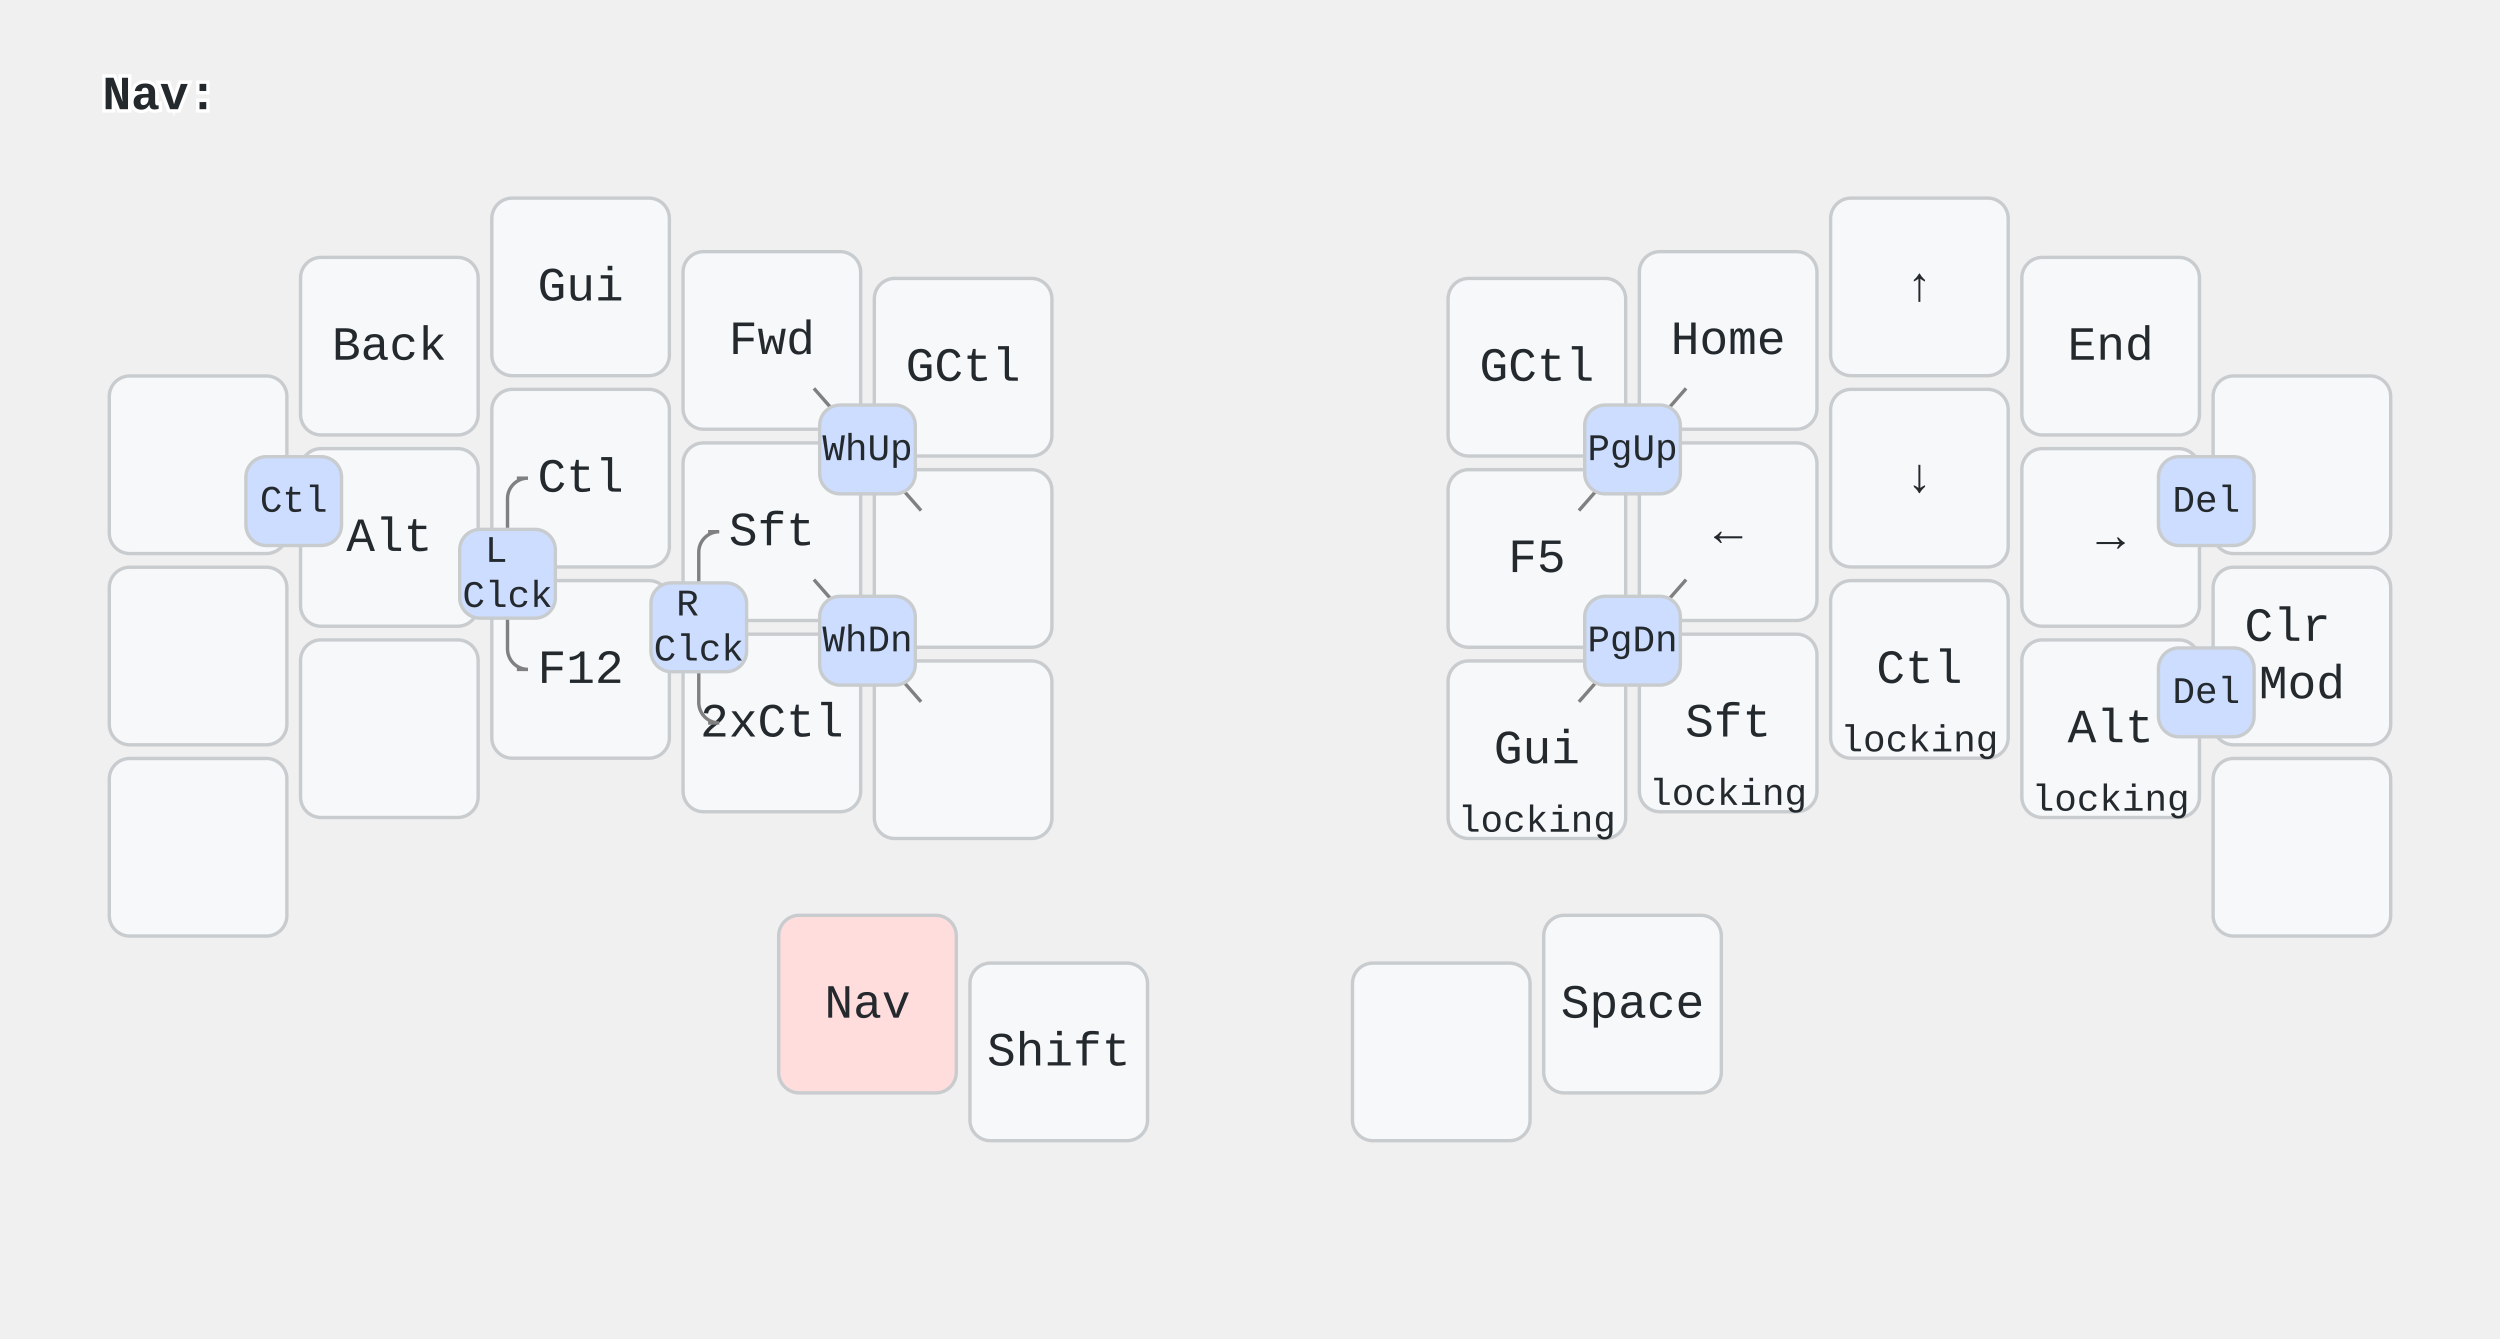
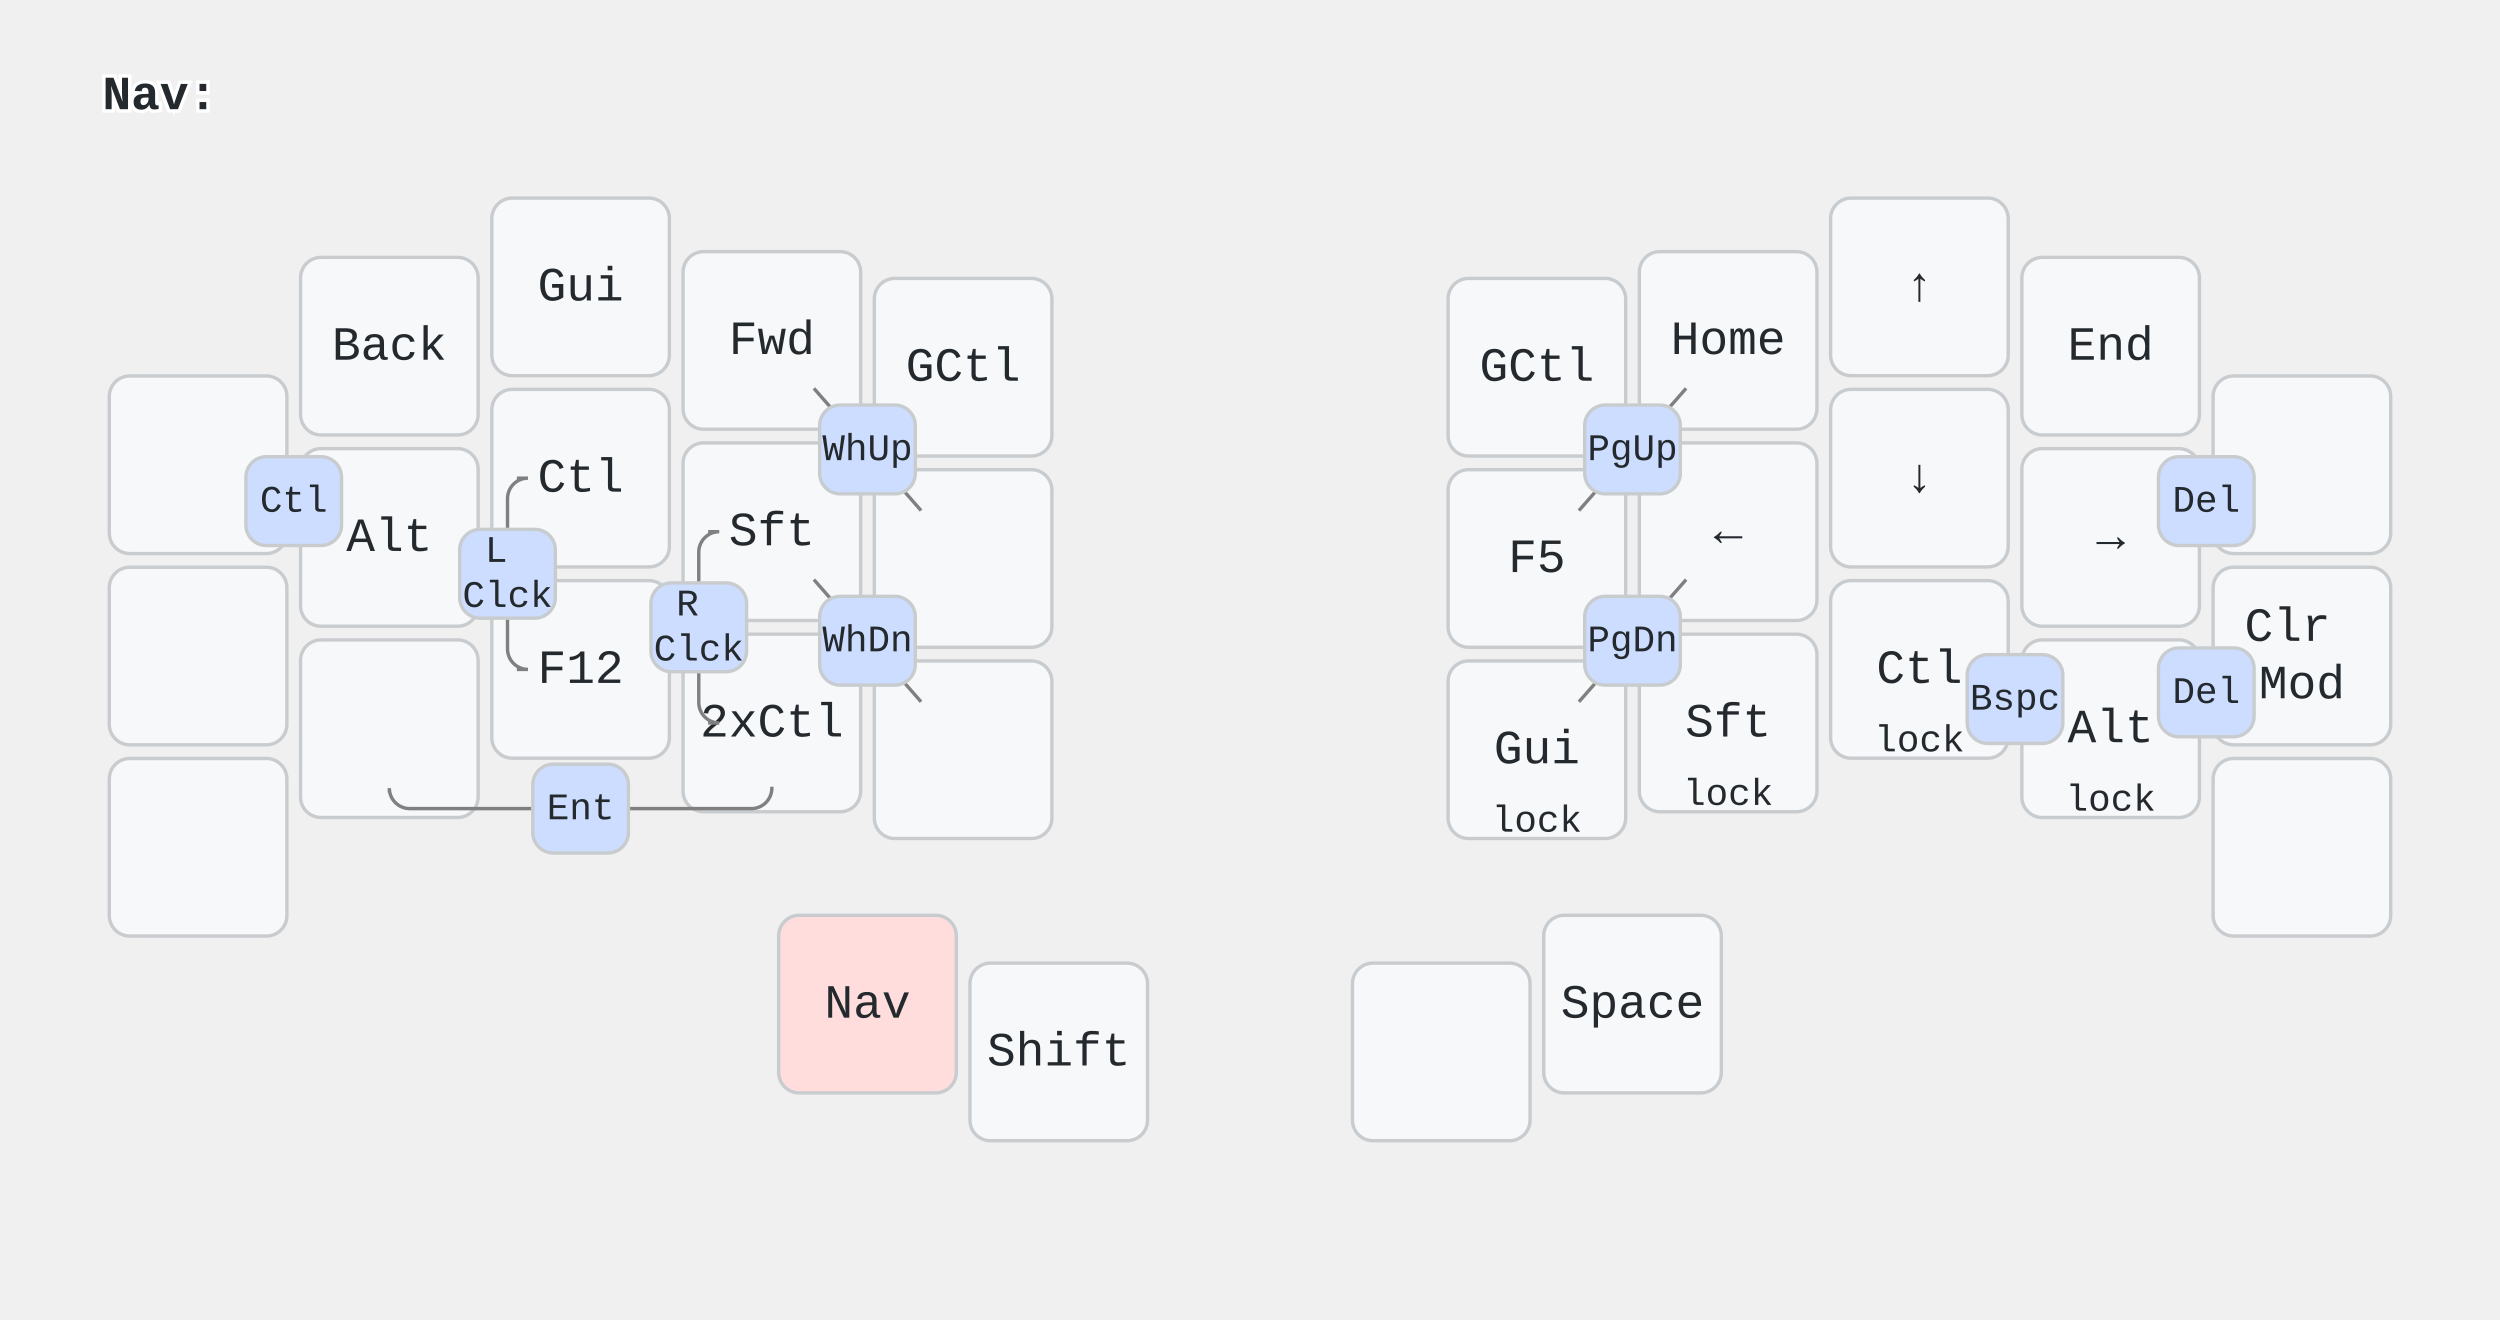
- <svg xmlns="http://www.w3.org/2000/svg" width="732.0" height="392.0" viewBox="0 0 732.0 392.0">
+ <svg xmlns="http://www.w3.org/2000/svg" width="732.0" height="386.4" viewBox="0 0 732.0 386.4">
  <style>/* font and background color specifications */
svg {
    font-family: SFMono-Regular,Consolas,Liberation Mono,Menlo,monospace;
    font-size: 14px;
    font-kerning: normal;
    text-rendering: optimizeLegibility;
    fill: #24292e;
}

/* default key styling */
rect {
    fill: #f6f8fa;
    stroke: #c9cccf;
    stroke-width: 1;
}

/* color accent for combo boxes */
rect.combo {
    fill: #cdf;
}

/* color accent for held keys */
rect.held, rect.combo.held {
    fill: #fdd;
}

/* color accent for ghost (optional) keys */
rect.ghost, rect.combo.ghost {
    fill: #ddd;
}

text {
    text-anchor: middle;
    dominant-baseline: middle;
}

/* styling for layer labels */
text.label {
    font-weight: bold;
    text-anchor: start;
    stroke: white;
    stroke-width: 2;
    paint-order: stroke;
}

/* styling for combo tap, and key hold/shifted label text */
text.combo, text.hold, text.shifted {
    font-size: 11px;
}

text.hold {
    text-anchor: middle;
    dominant-baseline: auto;
}

text.shifted {
    text-anchor: middle;
    dominant-baseline: hanging;
}

/* styling for hold/shifted label text in combo box */
text.combo.hold, text.combo.shifted {
    font-size: 8px;
}

/* styling for combo dendrons */
path {
    stroke-width: 1;
    stroke: gray;
    fill: none;
}
</style>
  <g class="layer-Nav">
    <text x="30.0" y="28.0" class="label">Nav:</text>
    <rect rx="6.0" ry="6.0" x="32.0" y="110.08" width="52.0" height="52.0" class="" />
    <rect rx="6.0" ry="6.0" x="88.0" y="75.36" width="52.0" height="52.0" class="" />
    <text x="114.0" y="101.36" class="tap">Back</text>
    <rect rx="6.0" ry="6.0" x="144.0" y="58.0" width="52.0" height="52.0" class="" />
    <text x="170.0" y="84.0" class="tap">Gui</text>
    <rect rx="6.0" ry="6.0" x="200.0" y="73.68" width="52.0" height="52.0" class="" />
    <text x="226.0" y="99.68" class="tap">Fwd</text>
    <rect rx="6.0" ry="6.0" x="256.0" y="81.52" width="52.0" height="52.0" class="" />
    <text x="282.0" y="107.52" class="tap">GCtl</text>
    <rect rx="6.0" ry="6.0" x="424.0" y="81.52" width="52.0" height="52.0" class="" />
    <text x="450.0" y="107.52" class="tap">GCtl</text>
    <rect rx="6.0" ry="6.0" x="480.0" y="73.68" width="52.0" height="52.0" class="" />
    <text x="506.0" y="99.68" class="tap">Home</text>
    <rect rx="6.0" ry="6.0" x="536.0" y="58.0" width="52.0" height="52.0" class="" />
    <text x="562.0" y="84.0" class="tap">↑</text>
    <rect rx="6.0" ry="6.0" x="592.0" y="75.36" width="52.0" height="52.0" class="" />
    <text x="618.0" y="101.36" class="tap">End</text>
    <rect rx="6.0" ry="6.0" x="648.0" y="110.08" width="52.0" height="52.0" class="" />
    <rect rx="6.0" ry="6.0" x="32.0" y="166.08" width="52.0" height="52.0" class="" />
    <rect rx="6.0" ry="6.0" x="88.0" y="131.36" width="52.0" height="52.0" class="" />
    <text x="114.0" y="157.36" class="tap">Alt</text>
    <rect rx="6.0" ry="6.0" x="144.0" y="114.0" width="52.0" height="52.0" class="" />
    <text x="170.0" y="140.0" class="tap">Ctl</text>
    <rect rx="6.0" ry="6.0" x="200.0" y="129.68" width="52.0" height="52.0" class="" />
    <text x="226.0" y="155.68" class="tap">Sft</text>
    <rect rx="6.0" ry="6.0" x="256.0" y="137.52" width="52.0" height="52.0" class="" />
    <rect rx="6.0" ry="6.0" x="424.0" y="137.52" width="52.0" height="52.0" class="" />
    <text x="450.0" y="163.52" class="tap">F5</text>
    <rect rx="6.0" ry="6.0" x="480.0" y="129.68" width="52.0" height="52.0" class="" />
    <text x="506.0" y="155.68" class="tap">←</text>
    <rect rx="6.0" ry="6.0" x="536.0" y="114.0" width="52.0" height="52.0" class="" />
    <text x="562.0" y="140.0" class="tap">↓</text>
    <rect rx="6.0" ry="6.0" x="592.0" y="131.36" width="52.0" height="52.0" class="" />
    <text x="618.0" y="157.36" class="tap">→</text>
    <rect rx="6.0" ry="6.0" x="648.0" y="166.08" width="52.0" height="52.0" class="" />
    <text x="674.0" y="192.08" class="tap">
      <tspan x="674.0" dy="-0.6em">Clr</tspan>
      <tspan x="674.0" dy="1.2em">Mod</tspan>
    </text>
    <rect rx="6.0" ry="6.0" x="32.0" y="222.08" width="52.0" height="52.0" class="" />
    <rect rx="6.0" ry="6.0" x="88.0" y="187.36" width="52.0" height="52.0" class="" />
    <rect rx="6.0" ry="6.0" x="144.0" y="170.0" width="52.0" height="52.0" class="" />
    <text x="170.0" y="196.0" class="tap">F12</text>
    <rect rx="6.0" ry="6.0" x="200.0" y="185.68" width="52.0" height="52.0" class="" />
    <text x="226.0" y="211.68" class="tap">2xCtl</text>
    <rect rx="6.0" ry="6.0" x="256.0" y="193.52" width="52.0" height="52.0" class="" />
    <rect rx="6.0" ry="6.0" x="424.0" y="193.52" width="52.0" height="52.0" class="" />
    <text x="450.0" y="219.52" class="tap">Gui</text>
-     <text x="450.0" y="243.52" class="hold">locking</text>
+     <text x="450.0" y="243.52" class="hold">lock</text>
    <rect rx="6.0" ry="6.0" x="480.0" y="185.68" width="52.0" height="52.0" class="" />
    <text x="506.0" y="211.68" class="tap">Sft</text>
-     <text x="506.0" y="235.68" class="hold">locking</text>
+     <text x="506.0" y="235.68" class="hold">lock</text>
    <rect rx="6.0" ry="6.0" x="536.0" y="170.0" width="52.0" height="52.0" class="" />
    <text x="562.0" y="196.0" class="tap">Ctl</text>
-     <text x="562.0" y="220.0" class="hold">locking</text>
+     <text x="562.0" y="220.0" class="hold">lock</text>
    <rect rx="6.0" ry="6.0" x="592.0" y="187.36" width="52.0" height="52.0" class="" />
    <text x="618.0" y="213.36" class="tap">Alt</text>
-     <text x="618.0" y="237.36" class="hold">locking</text>
+     <text x="618.0" y="237.36" class="hold">lock</text>
    <rect rx="6.0" ry="6.0" x="648.0" y="222.08" width="52.0" height="52.0" class="" />
    <rect rx="6.0" ry="6.0" x="228.0" y="268.0" width="52.0" height="52.0" class="held" />
    <text x="254.0" y="294.0" class="held tap">Nav</text>
    <rect rx="6.0" ry="6.0" x="284.0" y="282.0" width="52.0" height="52.0" class="" />
    <text x="310.0" y="308.0" class="tap">Shift</text>
    <rect rx="6.0" ry="6.0" x="396.0" y="282.0" width="52.0" height="52.0" class="" />
    <rect rx="6.0" ry="6.0" x="452.0" y="268.0" width="52.0" height="52.0" class="" />
    <text x="478.0" y="294.0" class="tap">Space</text>
+     <path d="M170.0,236.76 h-50.0 a6.0,6.0 0 0 1 -6.0,-6.0 v1.267" />
+     <path d="M170.0,236.76 h50.0 a6.0,6.0 0 0 0 6.0,-6.0 v-0.413" />
+     <rect rx="6.0" ry="6.0" x="156.0" y="223.76" width="28.0" height="26.0" class="combo" />
+     <text x="170.0" y="236.76" class="combo">Ent</text>
+     <rect rx="6.0" ry="6.0" x="576.0" y="191.68" width="28.0" height="26.0" class="combo" />
+     <text x="590.0" y="204.68" class="combo">Bspc</text>
    <path d="M148.6,168.0 v-22.0 a6.0,6.0 0 0 1 6.0,-6.0 h-3.267" />
    <path d="M148.6,168.0 v22.0 a6.0,6.0 0 0 0 6.0,6.0 h-3.267" />
    <rect rx="6.0" ry="6.0" x="134.6" y="155.0" width="28.0" height="26.0" class="combo" />
    <text x="148.6" y="168.0" class="combo">
      <tspan x="148.6" dy="-0.6em">L</tspan>
      <tspan x="148.6" dy="1.2em">Clck</tspan>
    </text>
    <path d="M204.6,183.68 v-22.0 a6.0,6.0 0 0 1 6.0,-6.0 h-3.267" />
    <path d="M204.6,183.68 v22 a6.0,6.0 0 0 0 6.0,6.0 h-3.267" />
    <rect rx="6.0" ry="6.0" x="190.6" y="170.68" width="28.0" height="26.0" class="combo" />
    <text x="204.6" y="183.68" class="combo">
      <tspan x="204.6" dy="-0.6em">R</tspan>
      <tspan x="204.6" dy="1.2em">Clck</tspan>
    </text>
    <path d="M86.0,146.72 l-10.551,-4.009" />
    <path d="M86.0,146.72 l10.551,4.009" />
    <rect rx="6.0" ry="6.0" x="72.0" y="133.72" width="28.0" height="26.0" class="combo" />
    <text x="86.0" y="146.72" class="combo">Ctl</text>
    <path d="M254.0,131.6 l-15.69,-17.887" />
    <path d="M254.0,131.6 l15.69,17.887" />
    <rect rx="6.0" ry="6.0" x="240.0" y="118.6" width="28.0" height="26.0" class="combo" />
    <text x="254.0" y="131.6" class="combo">WhUp</text>
    <path d="M478.0,131.6 l15.69,-17.887" />
    <path d="M478.0,131.6 l-15.69,17.887" />
    <rect rx="6.0" ry="6.0" x="464.0" y="118.6" width="28.0" height="26.0" class="combo" />
    <text x="478.0" y="131.6" class="combo">PgUp</text>
    <path d="M646.0,146.72 l10.551,-4.009" />
    <path d="M646.0,146.72 l-10.551,4.009" />
    <rect rx="6.0" ry="6.0" x="632.0" y="133.72" width="28.0" height="26.0" class="combo" />
    <text x="646.0" y="146.72" class="combo">Del</text>
    <path d="M254.0,187.6 l-15.69,-17.887" />
    <path d="M254.0,187.6 l15.69,17.887" />
    <rect rx="6.0" ry="6.0" x="240.0" y="174.6" width="28.0" height="26.0" class="combo" />
    <text x="254.0" y="187.6" class="combo">WhDn</text>
    <path d="M478.0,187.6 l15.69,-17.887" />
    <path d="M478.0,187.6 l-15.69,17.887" />
    <rect rx="6.0" ry="6.0" x="464.0" y="174.6" width="28.0" height="26.0" class="combo" />
    <text x="478.0" y="187.6" class="combo">PgDn</text>
    <path d="M646.0,202.72 l10.551,-4.009" />
    <path d="M646.0,202.72 l-10.551,4.009" />
    <rect rx="6.0" ry="6.0" x="632.0" y="189.72" width="28.0" height="26.0" class="combo" />
    <text x="646.0" y="202.72" class="combo">Del</text>
  </g>
</svg>
